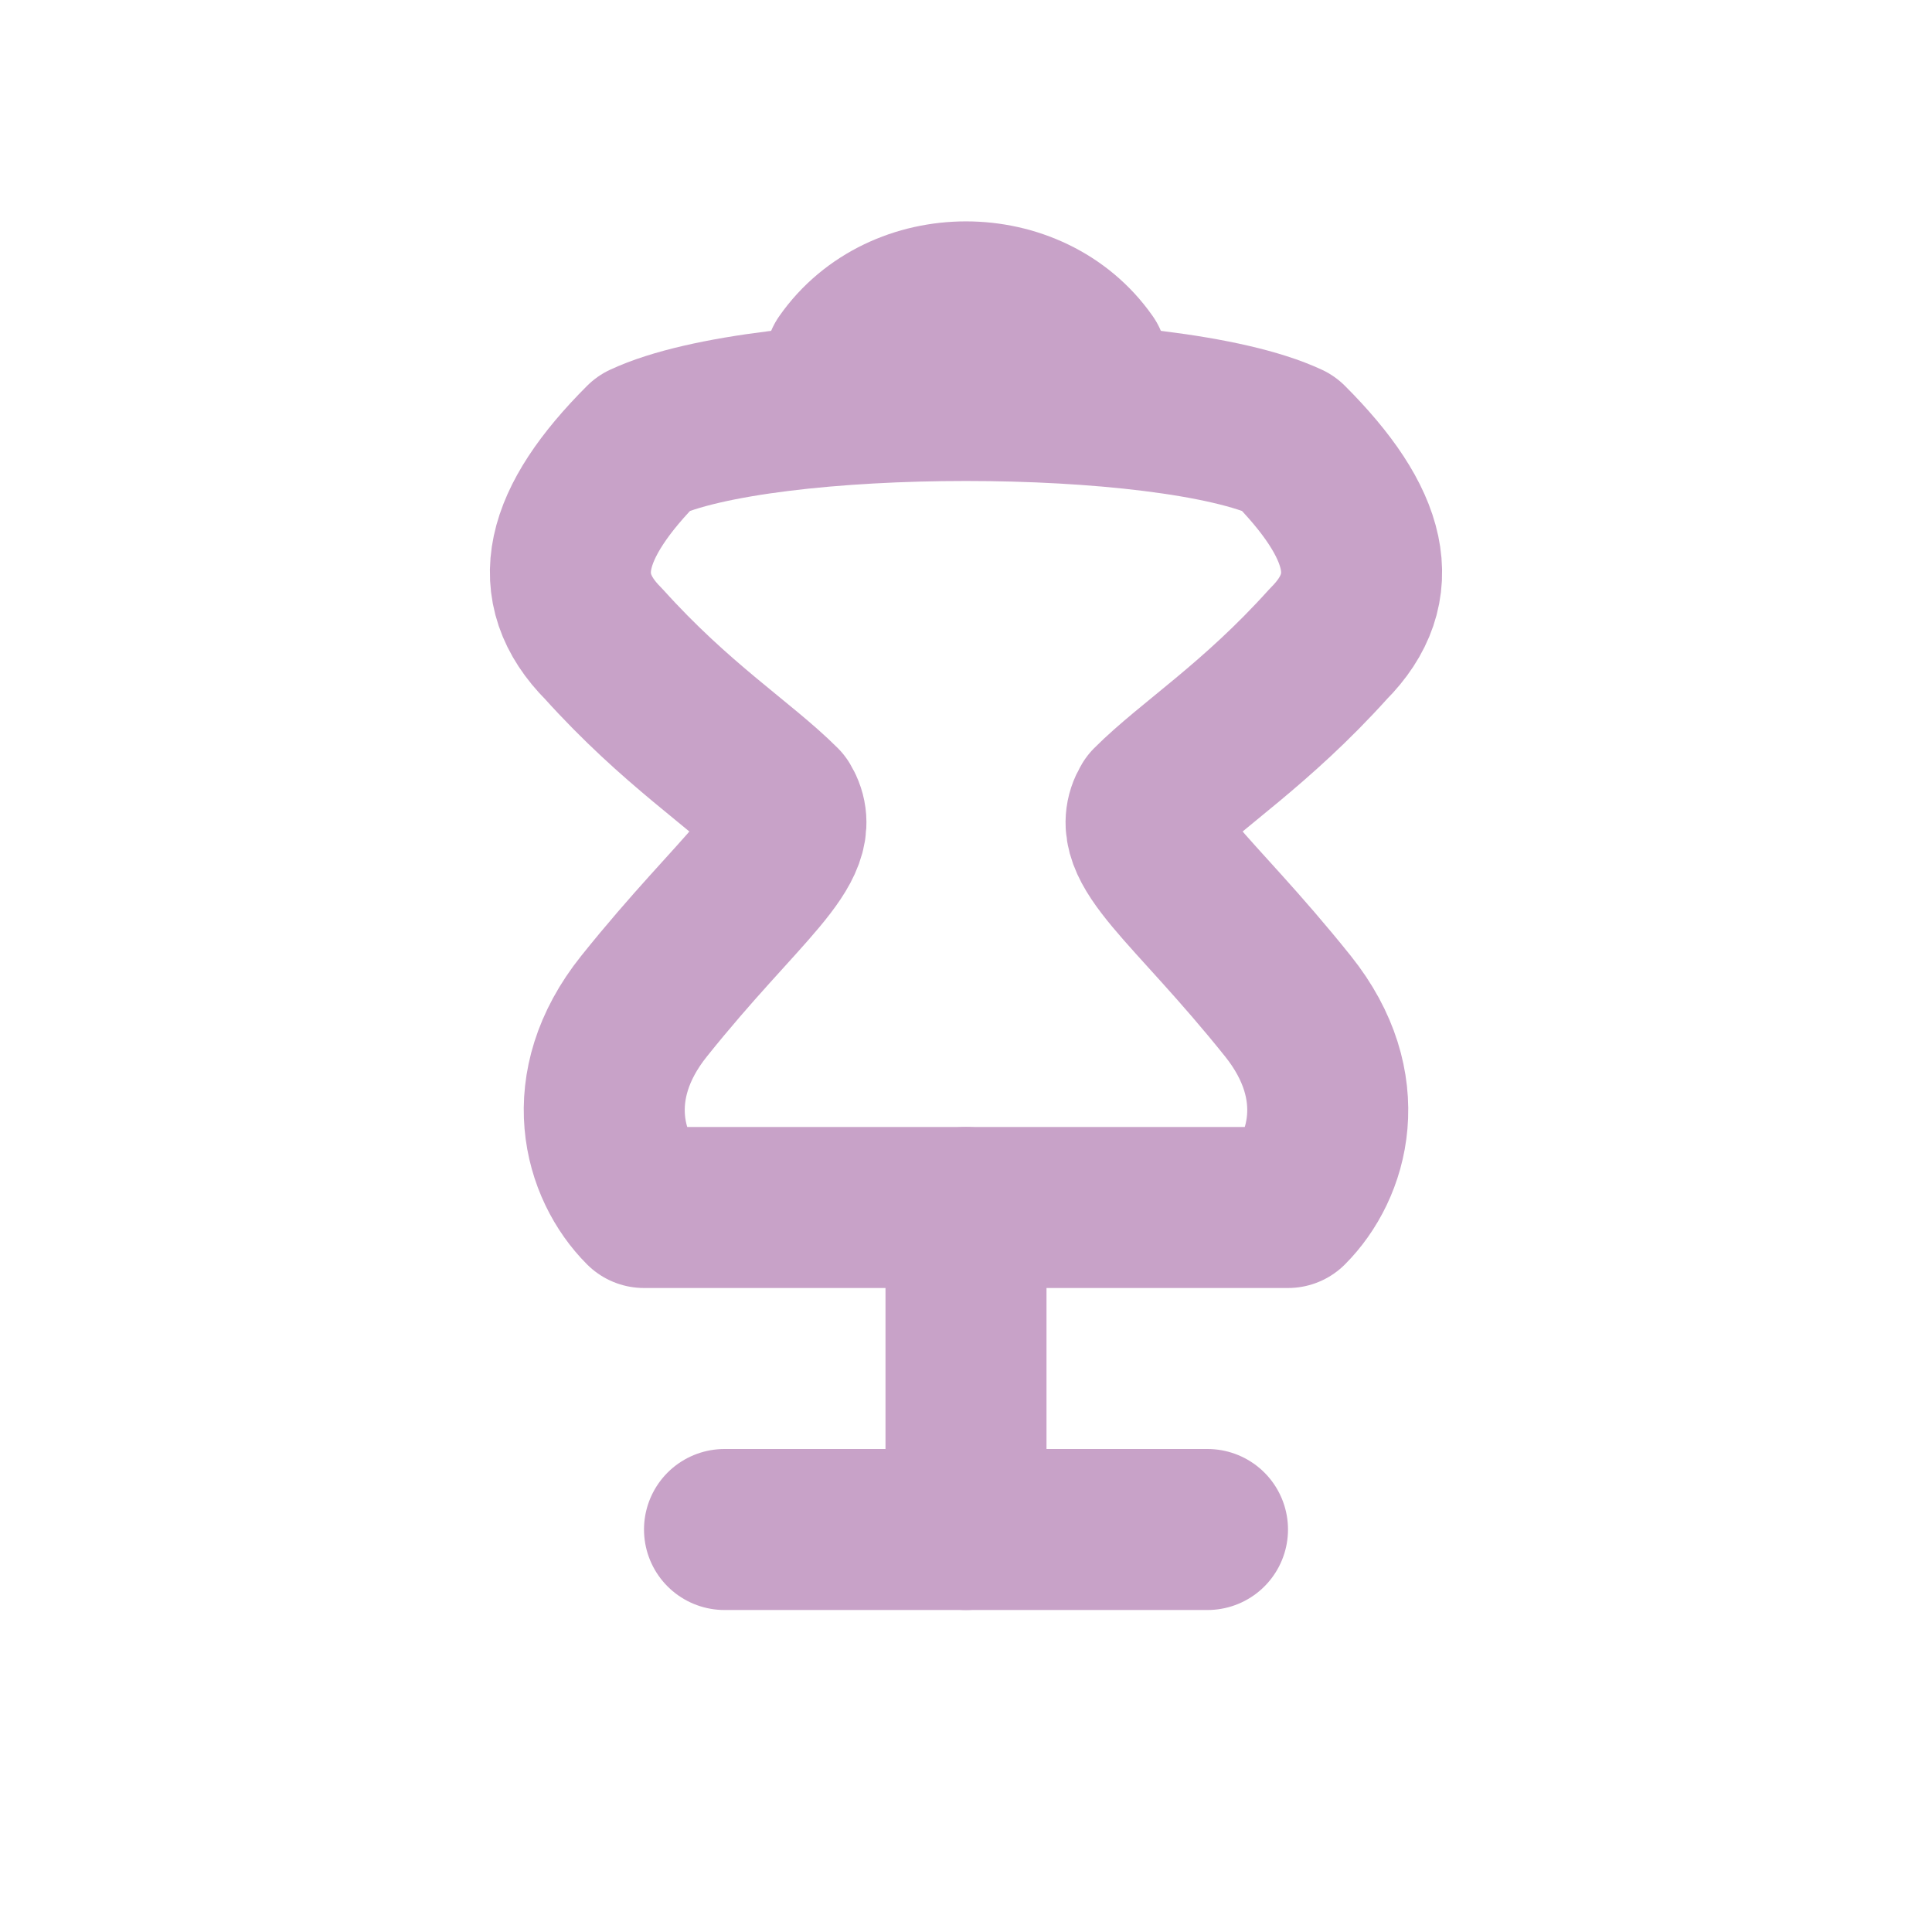
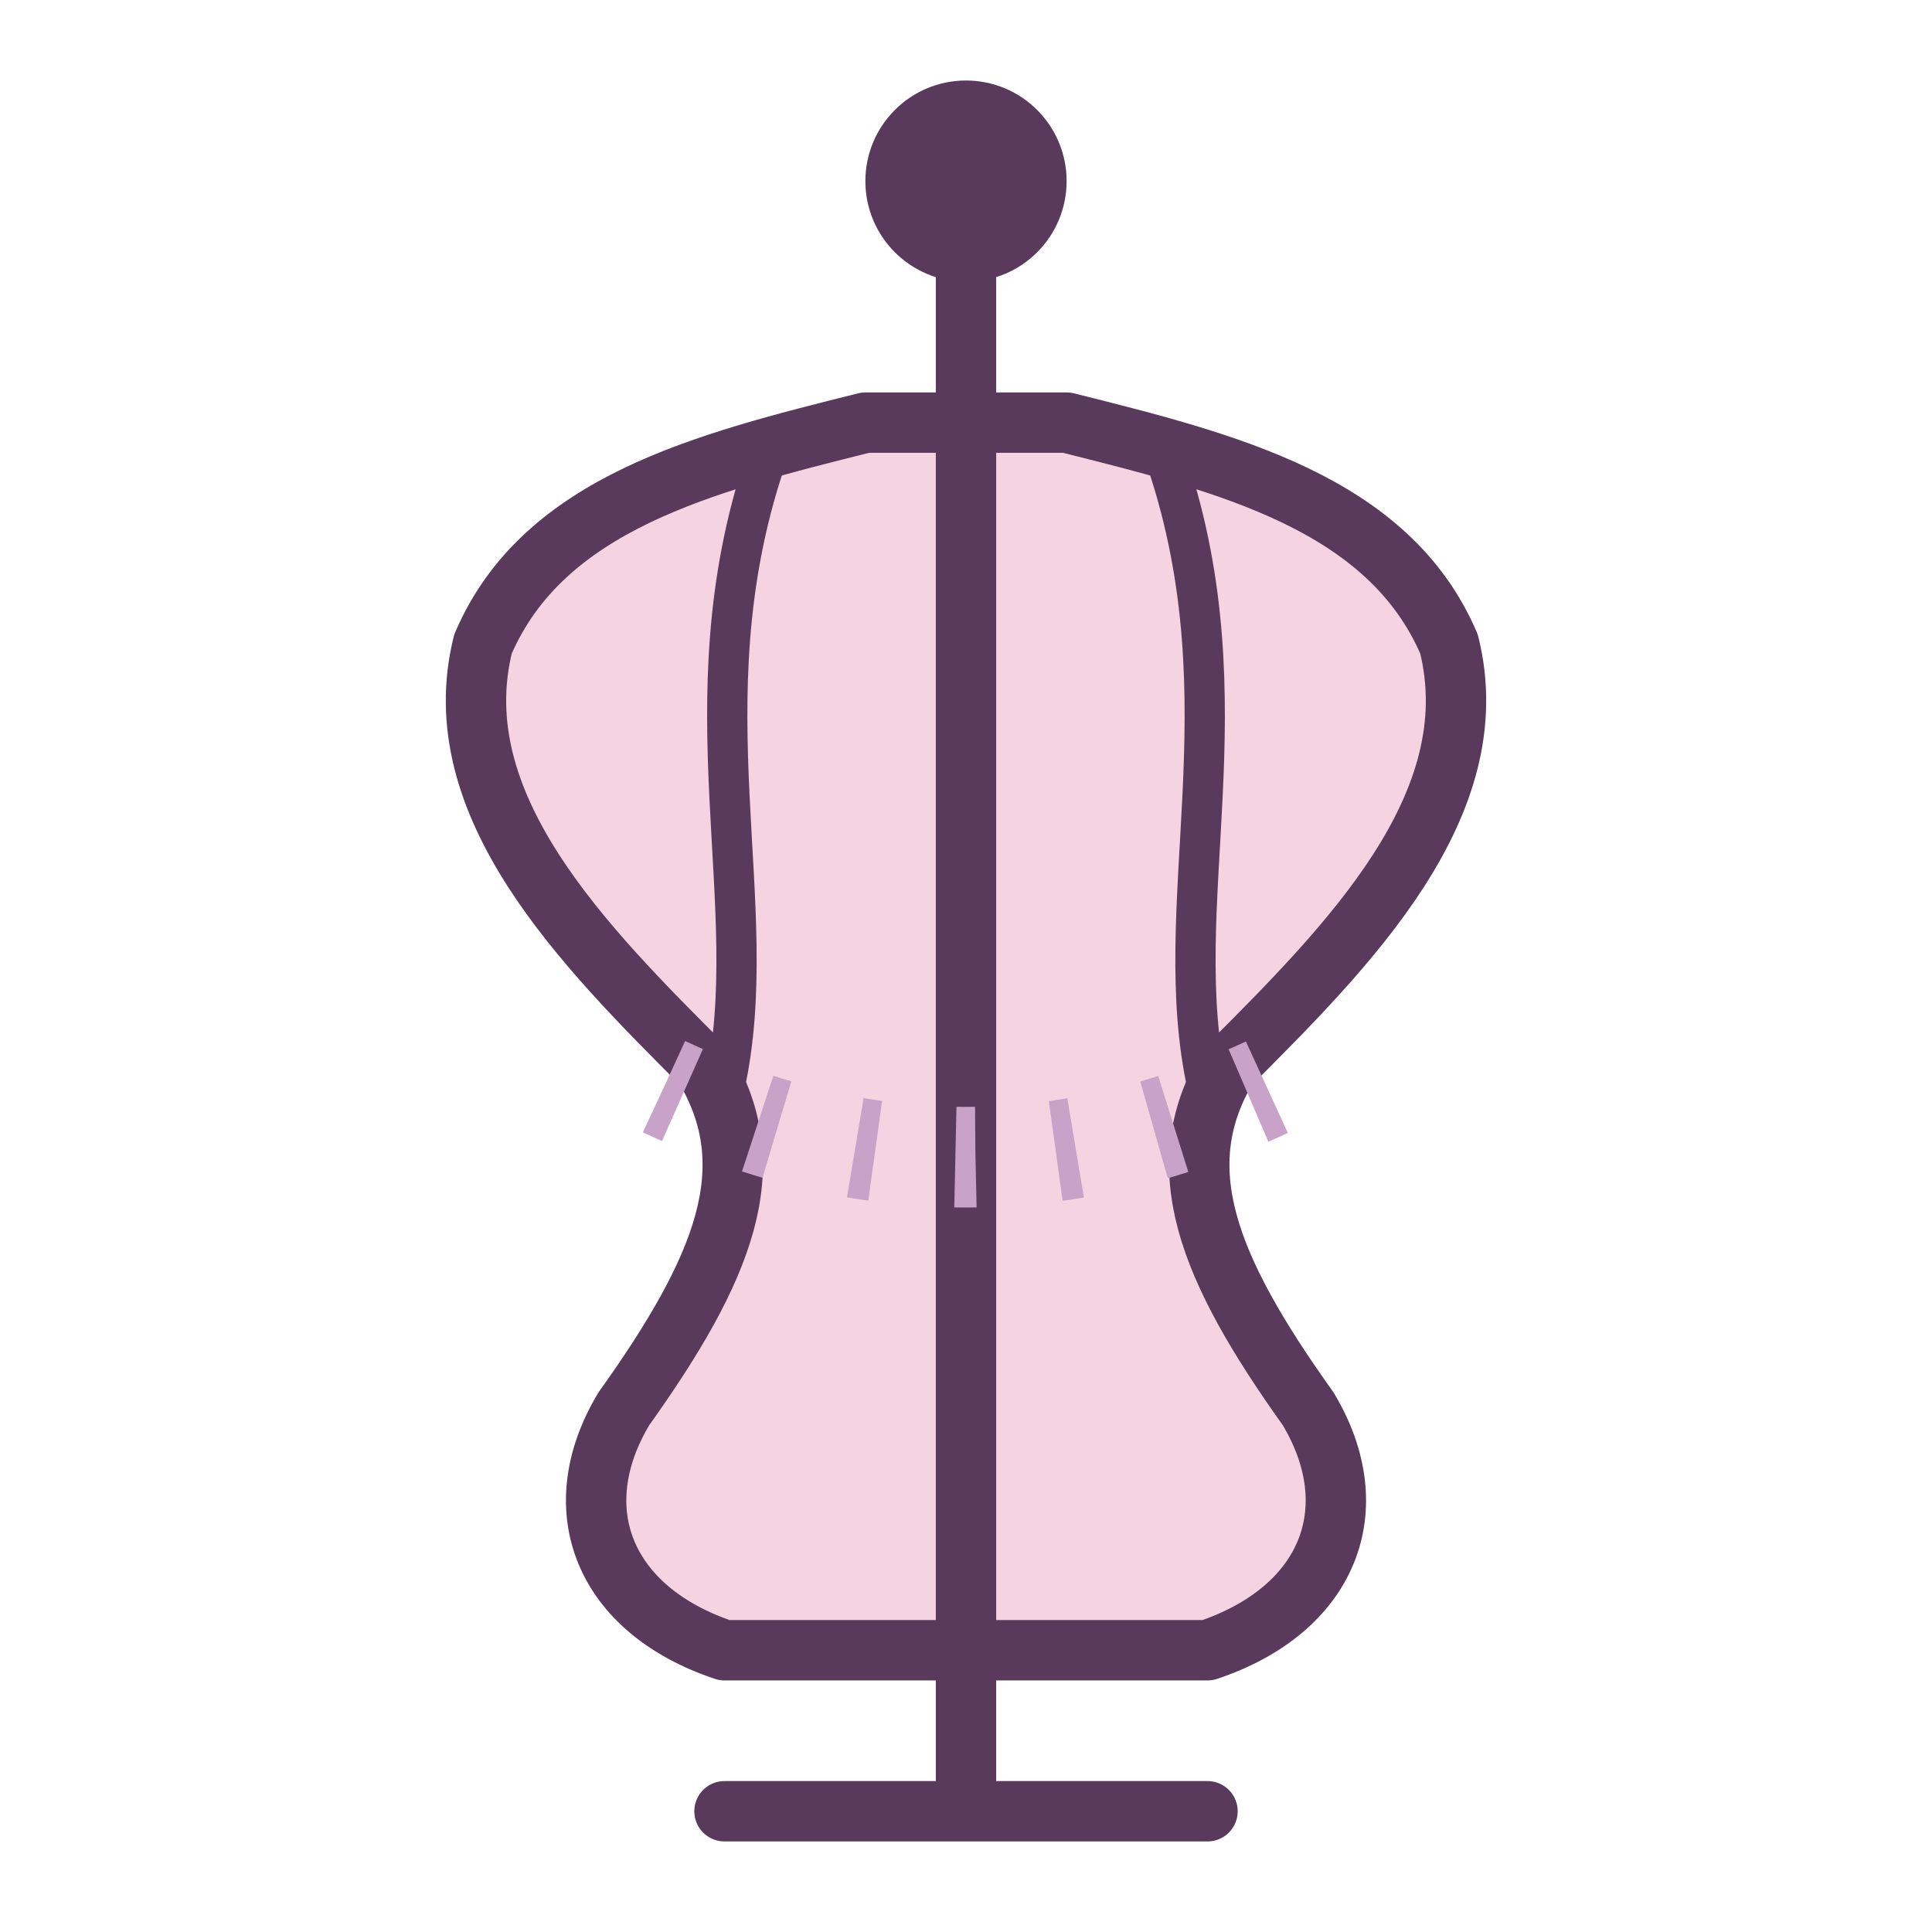
- <svg xmlns="http://www.w3.org/2000/svg" viewBox="0 0 24 24" fill="none" stroke="#C8A2C8" stroke-width="2" stroke-linecap="round" stroke-linejoin="round">
-   <path d="M10.5 4.5 C 11.2 3.5 12.8 3.5 13.5 4.5" />
-   <path d="M8 5.5 C 9.5 4.8 14.5 4.8 16 5.5 C 17 6.5 17.2 7.3 16.5 8 C 15.6 9 14.8 9.5 14.3 10 C 14 10.5 14.8 11 16 12.5 C 16.8 13.5 16.5 14.5 16 15 H 8 C 7.5 14.5 7.2 13.5 8 12.5 C 9.2 11 10 10.5 9.7 10 C 9.2 9.5 8.4 9 7.5 8 C 6.8 7.3 7 6.5 8 5.5 Z" />
-   <path d="M12 15 V19" />
-   <path d="M9 19 H15" />
+ <svg xmlns="http://www.w3.org/2000/svg" viewBox="0 0 96 96" fill="none" stroke="#5A3A5C" stroke-width="3" stroke-linecap="round" stroke-linejoin="round">
+   <circle cx="48" cy="9" r="3.5" fill="#5A3A5C" />
+   <path d="M48 13v8" />
+   <path d="M43 21C35 23 27 25 24 32c-2 8 5 15 11 21 3 5 1 10-4 17-3 5-1 10 5 12h24c6-2 8-7 5-12-5-7-7-12-4-17 6-6 13-13 11-21-3-7-11-9-19-11z" fill="#F6D3E0" />
+   <path d="M48 21v61" />
+   <path d="M38 23c-4 12 0 22-2 31M58 23c4 12 0 22 2 31" stroke-width="2" />
+   <path d="M33 54q15 7 30 0" stroke="#C8A2C8" stroke-width="5" stroke-dasharray="1 4" stroke-linecap="butt" />
+   <path d="M48 82v8M36 90h24" />
</svg>
